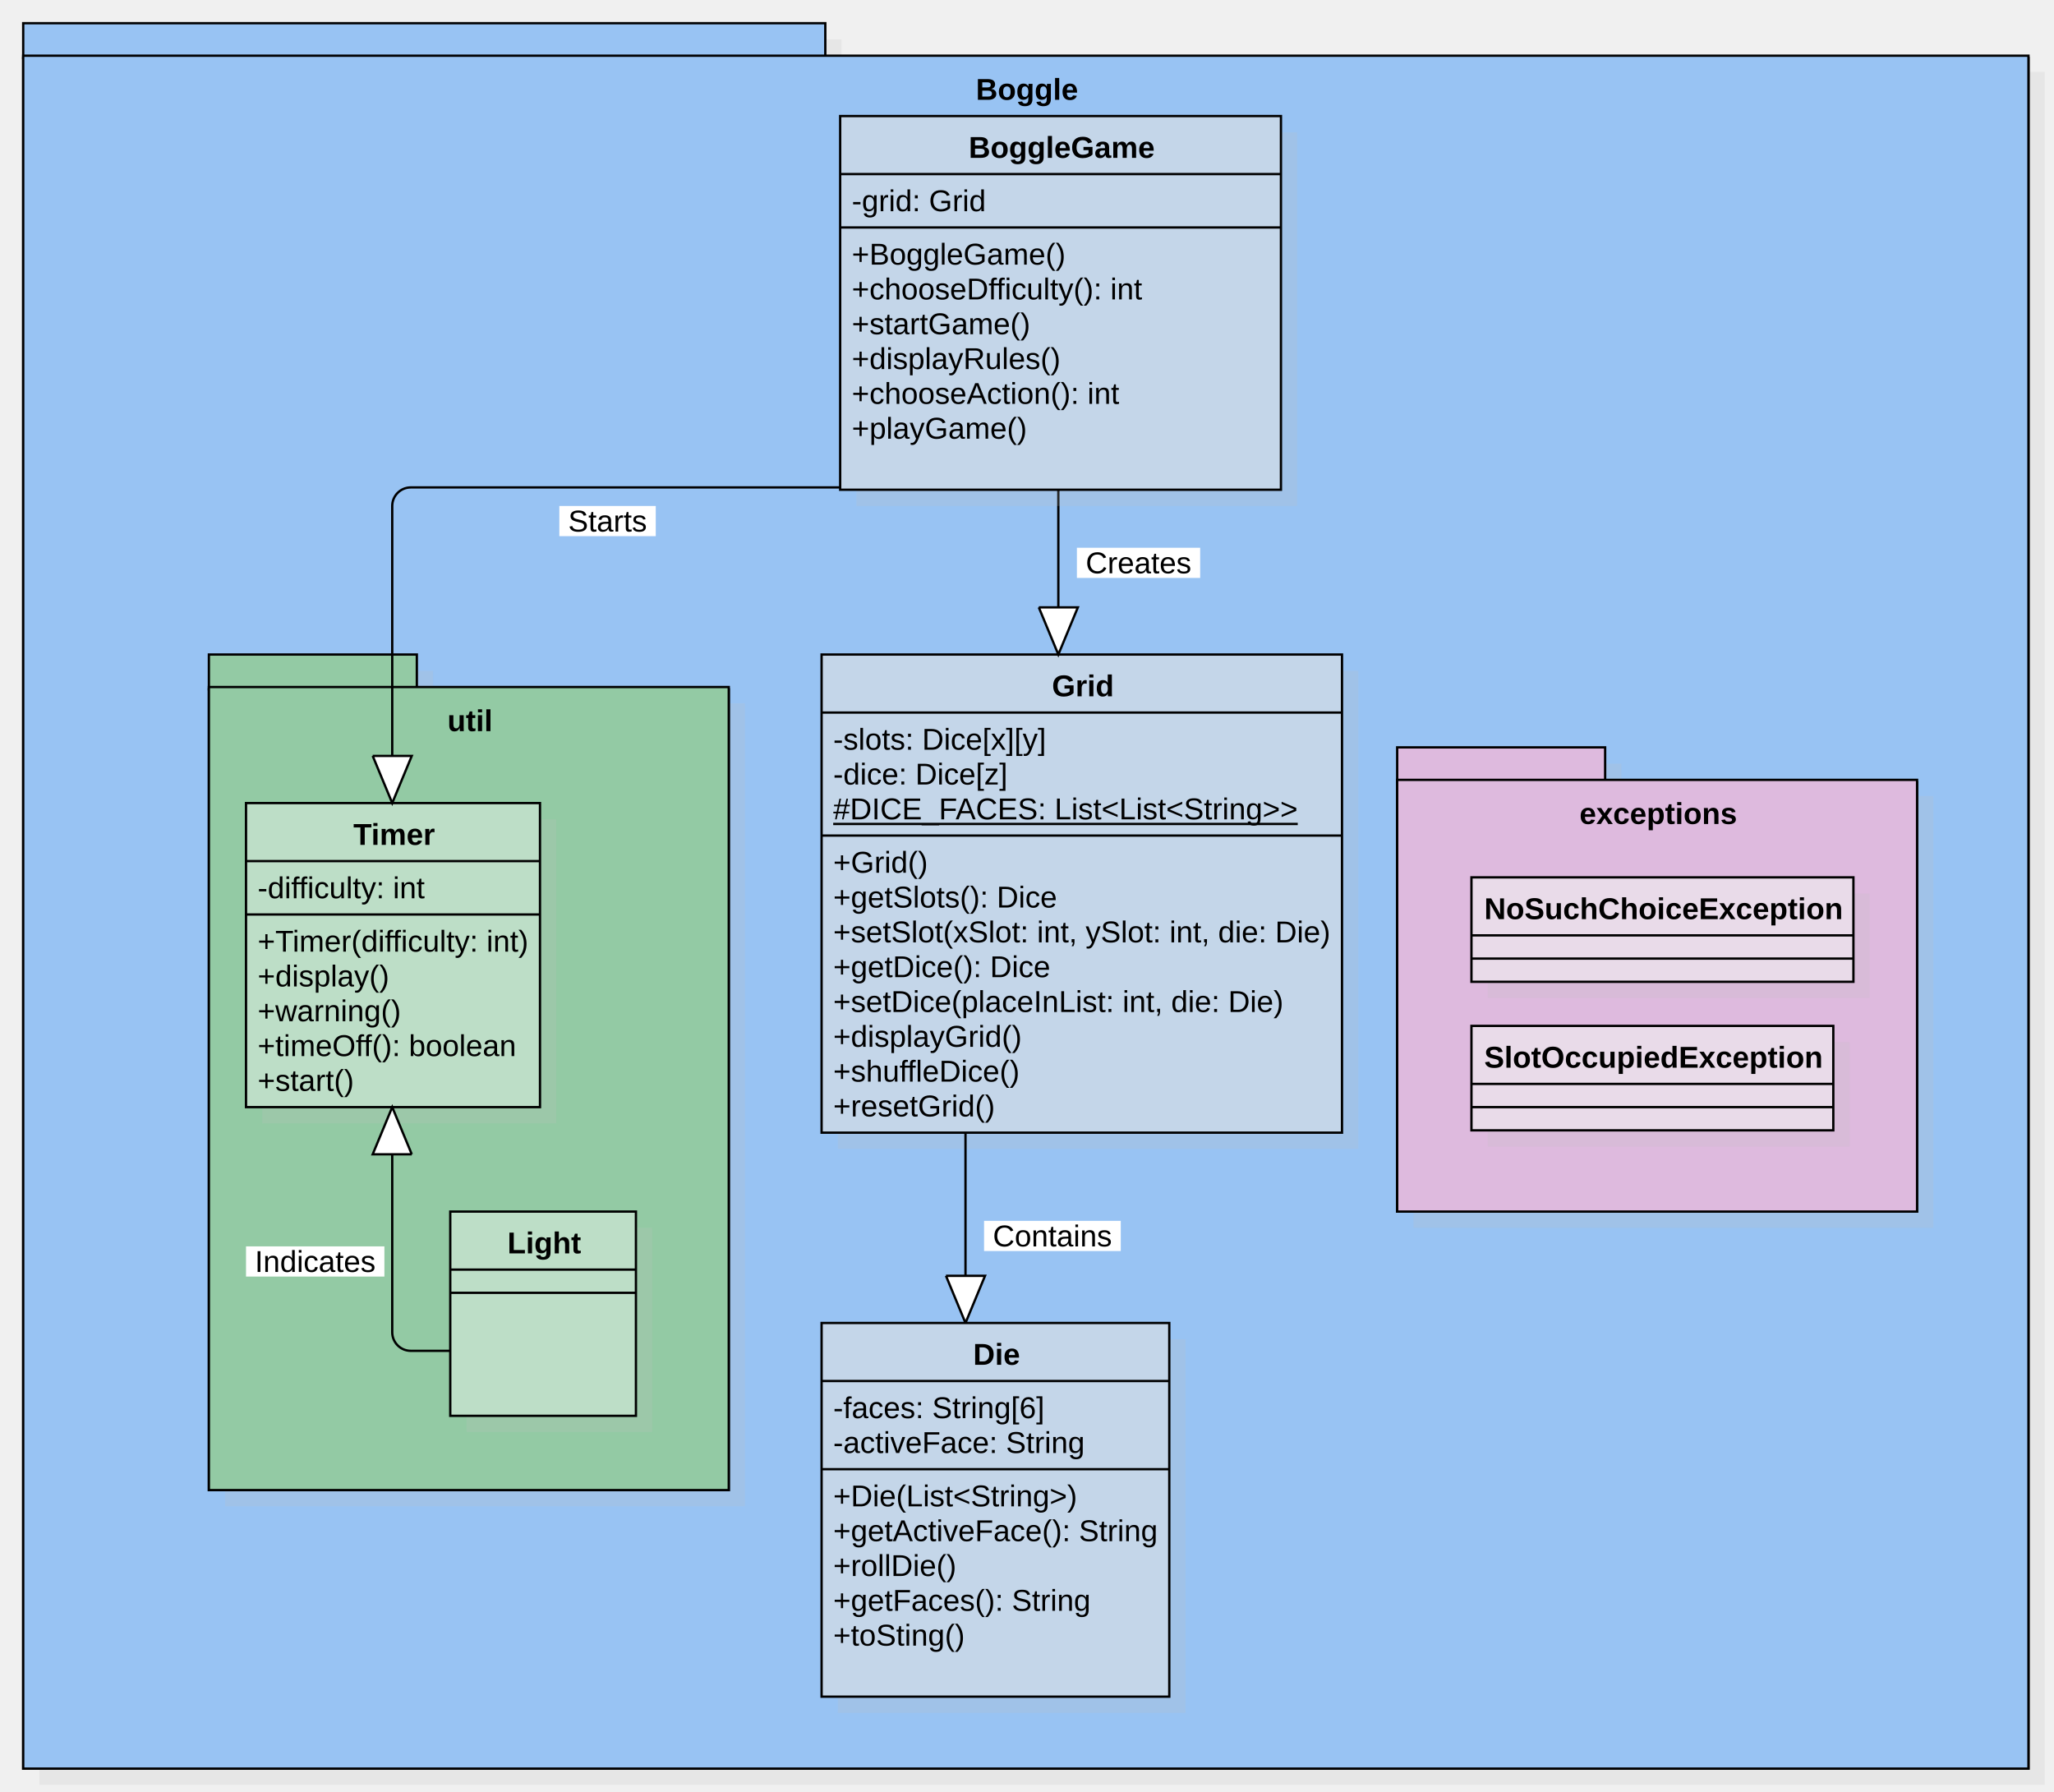
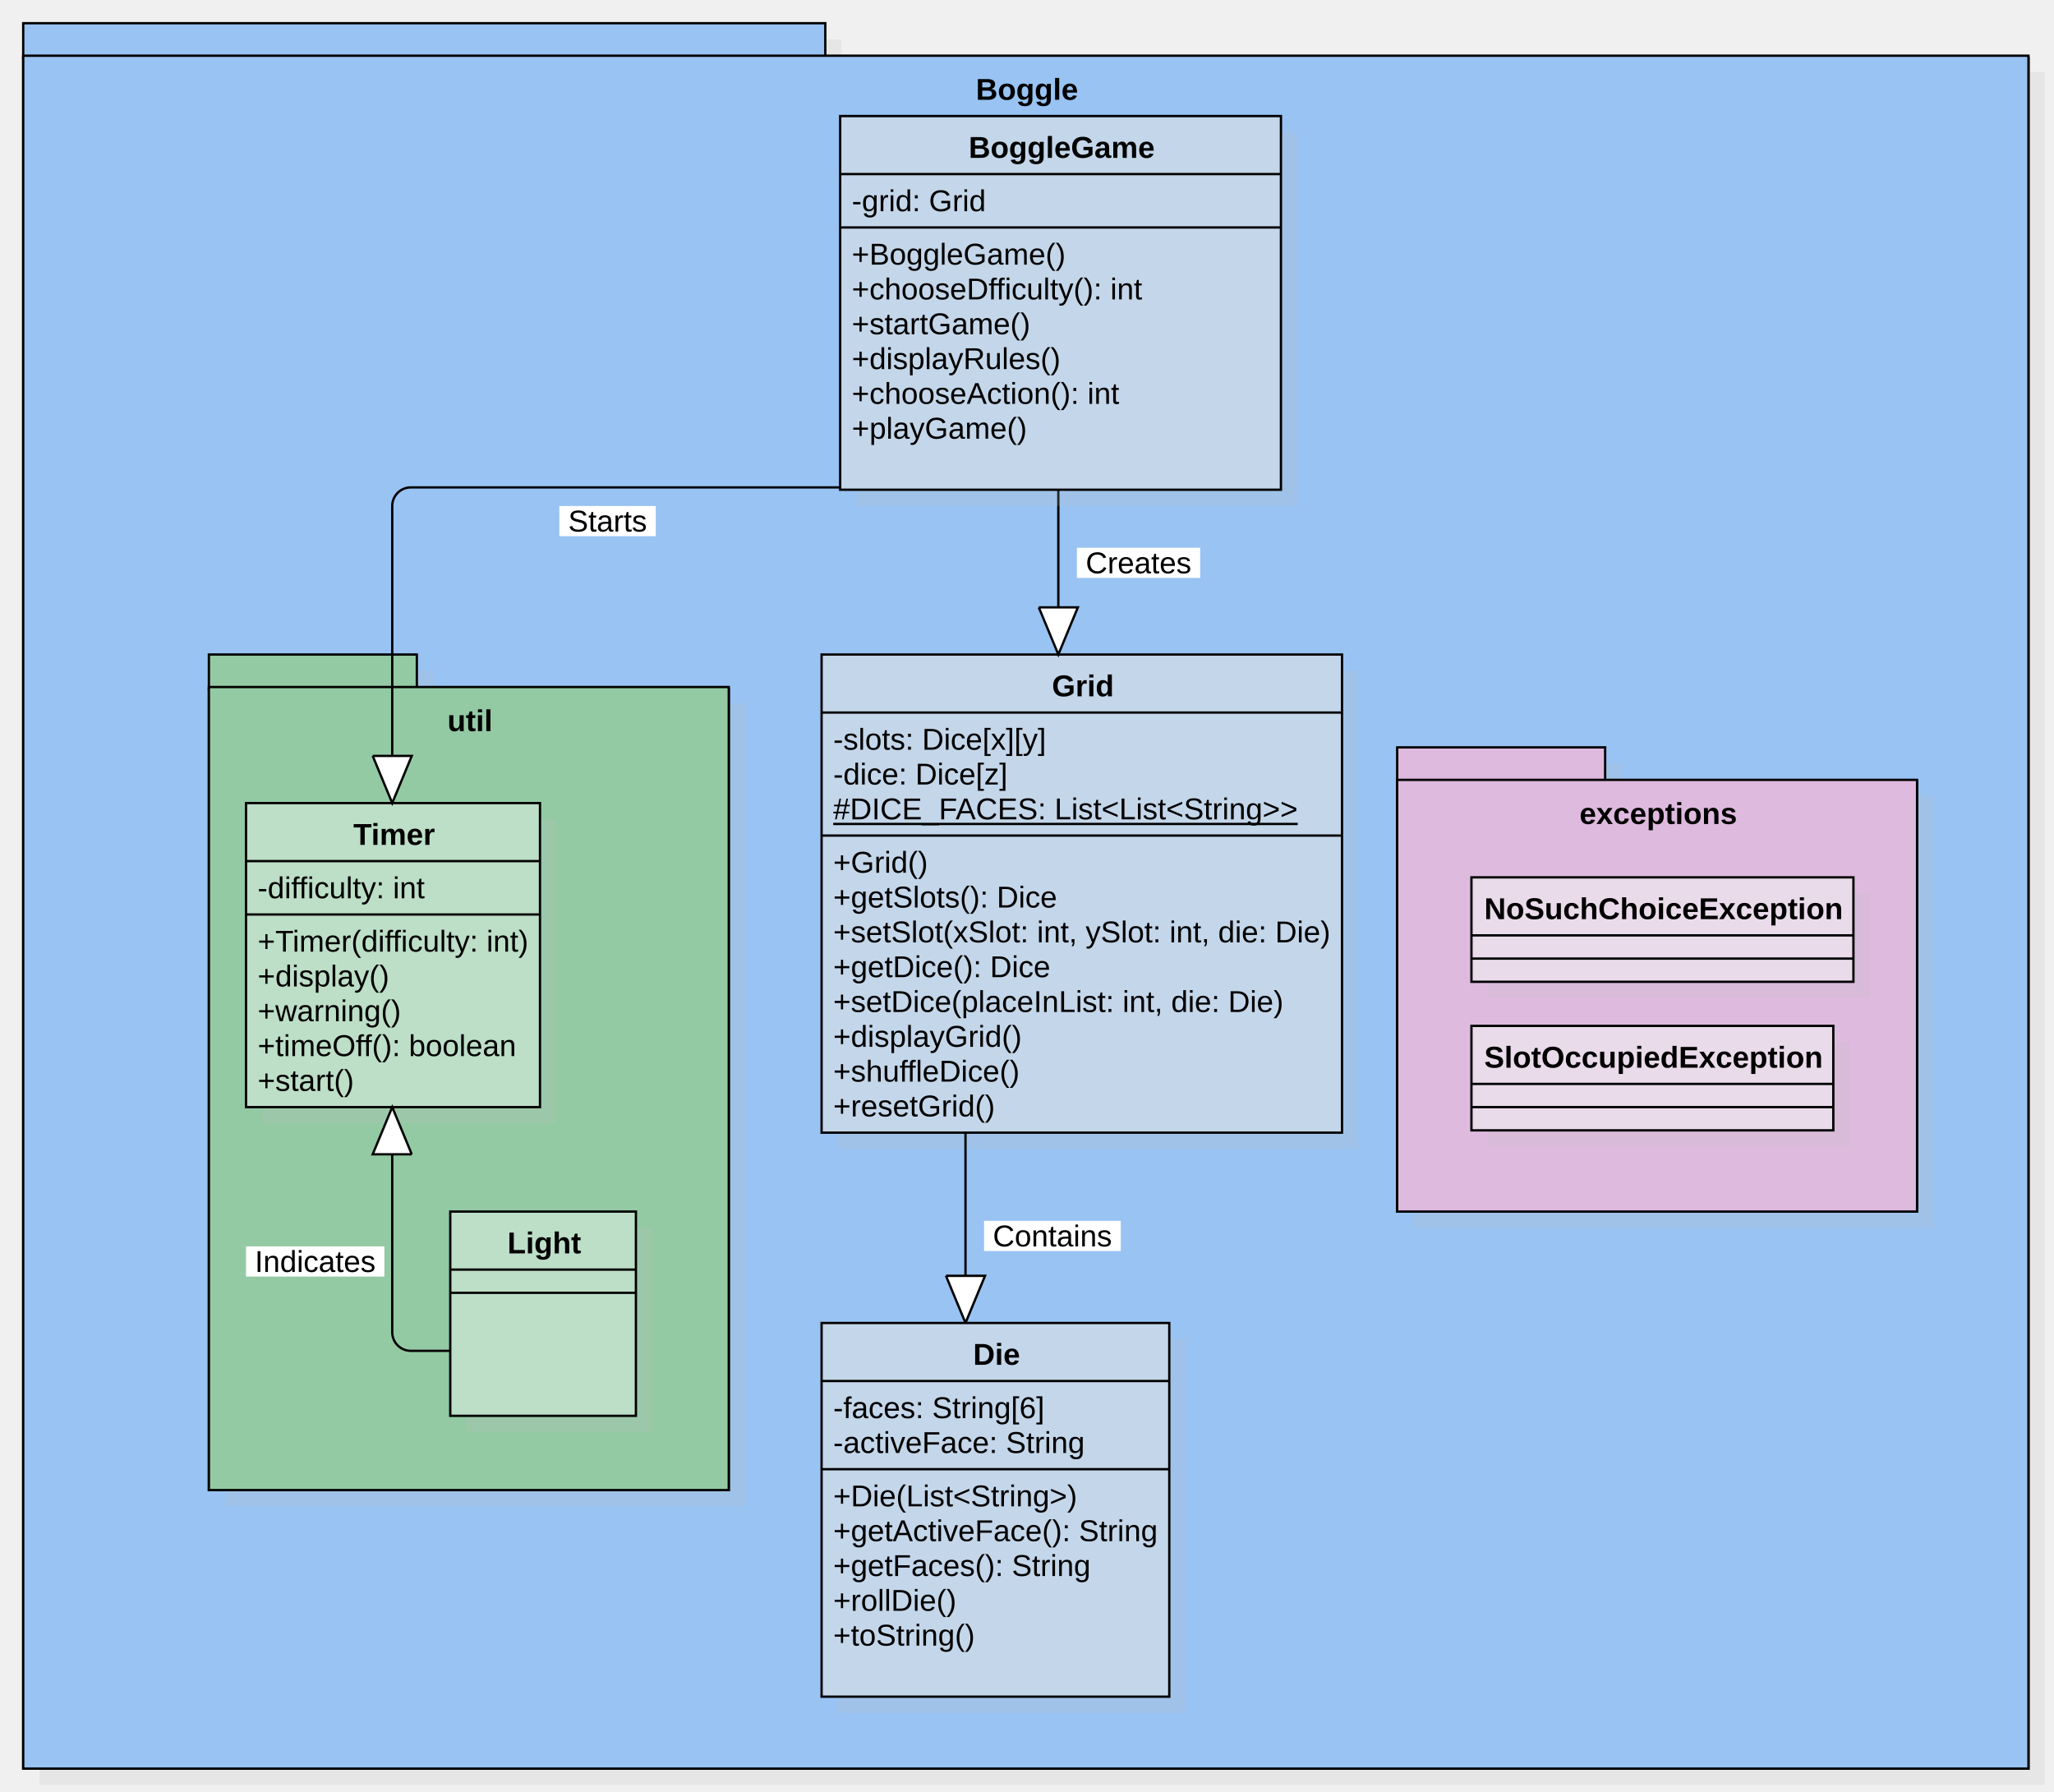
<svg xmlns="http://www.w3.org/2000/svg" version="1.1" width="885" height="772">
  <defs />
  <g>
    <g>
      <rect fill="#C0C0C0" stroke="none" x="207" y="87" width="345.6" height="15" transform="matrix(1 0 0 1 -190 -70)" fill-opacity="0.2" />
    </g>
    <g>
      <rect fill="#C0C0C0" stroke="none" x="207" y="101" width="864" height="738" transform="matrix(1 0 0 1 -190 -70)" fill-opacity="0.2" />
    </g>
    <g>
      <rect fill="#98C3F3" stroke="none" x="200" y="95" width="864" height="737" transform="matrix(1 0 0 1 -190 -70)" />
    </g>
    <g>
      <path fill="none" stroke="#000000" paint-order="fill stroke markers" d=" M 10 25 L 874 25 L 874 762 L 10 762 L 10 25 Z Z" stroke-miterlimit="10" stroke-dasharray="" />
    </g>
    <g>
      <rect fill="#98C3F3" stroke="none" x="200" y="80" width="345.6" height="15" transform="matrix(1 0 0 1 -190 -70)" />
    </g>
    <g>
      <path fill="none" stroke="#000000" paint-order="fill stroke markers" d=" M 10 10 L 355.6 10 L 355.6 25 L 10 25 L 10 10 Z Z" stroke-miterlimit="10" stroke-dasharray="" />
    </g>
    <g>
      <rect fill="#98C3F3" stroke="none" x="200" y="94" width="864" height="738" transform="matrix(1 0 0 1 -190 -70)" />
    </g>
    <g>
      <path fill="none" stroke="#000000" paint-order="fill stroke markers" d=" M 10 24 L 874 24 L 874 762 L 10 762 L 10 24 Z Z" stroke-miterlimit="10" stroke-dasharray="" />
    </g>
    <g>
      <g>
        <path fill="none" stroke="none" />
        <text fill="#000000" stroke="none" font-family="Arial" font-size="13px" font-style="normal" font-weight="bold" text-decoration="undefined" x="632.5" y="108.5" text-anchor="middle" dominant-baseline="central" transform="matrix(1 0 0 1 -190 -70)">Boggle</text>
      </g>
    </g>
    <g>
      <rect fill="#C0C0C0" stroke="none" x="799" y="399" width="89.6" height="15" transform="matrix(1 0 0 1 -190 -70)" fill-opacity="0.2" />
    </g>
    <g>
      <rect fill="#C0C0C0" stroke="none" x="799" y="413" width="224" height="186" transform="matrix(1 0 0 1 -190 -70)" fill-opacity="0.2" />
    </g>
    <g>
      <rect fill="#DEBADE" stroke="none" x="792" y="407" width="224" height="185" transform="matrix(1 0 0 1 -190 -70)" />
    </g>
    <g>
      <path fill="none" stroke="#000000" paint-order="fill stroke markers" d=" M 602 337 L 826 337 L 826 522 L 602 522 L 602 337 Z Z" stroke-miterlimit="10" stroke-dasharray="" />
    </g>
    <g>
      <rect fill="#DEBADE" stroke="none" x="792" y="392" width="89.6" height="15" transform="matrix(1 0 0 1 -190 -70)" />
    </g>
    <g>
      <path fill="none" stroke="#000000" paint-order="fill stroke markers" d=" M 602 322 L 691.6 322 L 691.6 337 L 602 337 L 602 322 Z Z" stroke-miterlimit="10" stroke-dasharray="" />
    </g>
    <g>
      <rect fill="#DEBADE" stroke="none" x="792" y="406" width="224" height="186" transform="matrix(1 0 0 1 -190 -70)" />
    </g>
    <g>
      <path fill="none" stroke="#000000" paint-order="fill stroke markers" d=" M 602 336 L 826 336 L 826 522 L 602 522 L 602 336 Z Z" stroke-miterlimit="10" stroke-dasharray="" />
    </g>
    <g>
      <g>
        <path fill="none" stroke="none" />
        <text fill="#000000" stroke="none" font-family="Arial" font-size="13px" font-style="normal" font-weight="bold" text-decoration="undefined" x="904.5" y="420.5" text-anchor="middle" dominant-baseline="central" transform="matrix(1 0 0 1 -190 -70)">exceptions</text>
      </g>
    </g>
    <g>
      <rect fill="#C0C0C0" stroke="none" x="287" y="359" width="89.6" height="15" transform="matrix(1 0 0 1 -190 -70)" fill-opacity="0.2" />
    </g>
    <g>
      <rect fill="#C0C0C0" stroke="none" x="287" y="373" width="224" height="346" transform="matrix(1 0 0 1 -190 -70)" fill-opacity="0.2" />
    </g>
    <g>
      <rect fill="#93CAA4" stroke="none" x="280" y="367" width="224" height="345" transform="matrix(1 0 0 1 -190 -70)" />
    </g>
    <g>
      <path fill="none" stroke="#000000" paint-order="fill stroke markers" d=" M 90 297 L 314 297 L 314 642 L 90 642 L 90 297 Z Z" stroke-miterlimit="10" stroke-dasharray="" />
    </g>
    <g>
      <rect fill="#93CAA4" stroke="none" x="280" y="352" width="89.6" height="15" transform="matrix(1 0 0 1 -190 -70)" />
    </g>
    <g>
      <path fill="none" stroke="#000000" paint-order="fill stroke markers" d=" M 90 282 L 179.6 282 L 179.6 297 L 90 297 L 90 282 Z Z" stroke-miterlimit="10" stroke-dasharray="" />
    </g>
    <g>
      <rect fill="#93CAA4" stroke="none" x="280" y="366" width="224" height="346" transform="matrix(1 0 0 1 -190 -70)" />
    </g>
    <g>
      <path fill="none" stroke="#000000" paint-order="fill stroke markers" d=" M 90 296 L 314 296 L 314 642 L 90 642 L 90 296 Z Z" stroke-miterlimit="10" stroke-dasharray="" />
    </g>
    <g>
      <g>
        <path fill="none" stroke="none" />
        <text fill="#000000" stroke="none" font-family="Arial" font-size="13px" font-style="normal" font-weight="bold" text-decoration="undefined" x="392.5" y="380.5" text-anchor="middle" dominant-baseline="central" transform="matrix(1 0 0 1 -190 -70)">util</text>
      </g>
    </g>
    <g>
      <rect fill="#C0C0C0" stroke="none" x="831" y="455" width="164.578" height="45" transform="matrix(1 0 0 1 -190 -70)" fill-opacity="0.2" />
    </g>
    <g>
      <rect fill="#E9DBE9" stroke="none" x="824" y="448" width="164.578" height="45" transform="matrix(1 0 0 1 -190 -70)" />
    </g>
    <g>
      <path fill="none" stroke="#000000" paint-order="fill stroke markers" d=" M 634 378 L 798.578 378 L 798.578 423 L 634 423 L 634 378 Z Z" stroke-miterlimit="10" stroke-dasharray="" />
    </g>
    <g>
      <path fill="none" stroke="#000000" paint-order="fill stroke markers" d=" M 634 403 L 798.578 403" stroke-miterlimit="10" stroke-dasharray="" />
    </g>
    <g>
      <path fill="none" stroke="#000000" paint-order="fill stroke markers" d=" M 634 413 L 798.578 413" stroke-miterlimit="10" stroke-dasharray="" />
    </g>
    <g>
      <g>
        <path fill="none" stroke="none" />
        <text fill="#000000" stroke="none" font-family="Arial" font-size="13px" font-style="normal" font-weight="bold" text-decoration="undefined" x="906.789" y="461.5" text-anchor="middle" dominant-baseline="central" transform="matrix(1 0 0 1 -190 -70)">NoSuchChoiceException</text>
      </g>
    </g>
    <g>
      <rect fill="#C0C0C0" stroke="none" x="831" y="519" width="155.914" height="45" transform="matrix(1 0 0 1 -190 -70)" fill-opacity="0.2" />
    </g>
    <g>
      <rect fill="#E9DBE9" stroke="none" x="824" y="512" width="155.914" height="45" transform="matrix(1 0 0 1 -190 -70)" />
    </g>
    <g>
      <path fill="none" stroke="#000000" paint-order="fill stroke markers" d=" M 634 442 L 789.914 442 L 789.914 487 L 634 487 L 634 442 Z Z" stroke-miterlimit="10" stroke-dasharray="" />
    </g>
    <g>
      <path fill="none" stroke="#000000" paint-order="fill stroke markers" d=" M 634 467 L 789.914 467" stroke-miterlimit="10" stroke-dasharray="" />
    </g>
    <g>
      <path fill="none" stroke="#000000" paint-order="fill stroke markers" d=" M 634 477 L 789.914 477" stroke-miterlimit="10" stroke-dasharray="" />
    </g>
    <g>
      <g>
        <path fill="none" stroke="none" />
        <text fill="#000000" stroke="none" font-family="Arial" font-size="13px" font-style="normal" font-weight="bold" text-decoration="undefined" x="902.457" y="525.5" text-anchor="middle" dominant-baseline="central" transform="matrix(1 0 0 1 -190 -70)">SlotOccupiedException</text>
      </g>
    </g>
    <g>
      <rect fill="#C0C0C0" stroke="none" x="303" y="423" width="126.664" height="131" transform="matrix(1 0 0 1 -190 -70)" fill-opacity="0.2" />
    </g>
    <g>
      <rect fill="#BDDEC7" stroke="none" x="296" y="416" width="126.664" height="131" transform="matrix(1 0 0 1 -190 -70)" />
    </g>
    <g>
      <path fill="none" stroke="#000000" paint-order="fill stroke markers" d=" M 106 346 L 232.664 346 L 232.664 477 L 106 477 L 106 346 Z Z" stroke-miterlimit="10" stroke-dasharray="" />
    </g>
    <g>
      <path fill="none" stroke="#000000" paint-order="fill stroke markers" d=" M 106 371 L 232.664 371" stroke-miterlimit="10" stroke-dasharray="" />
    </g>
    <g>
      <path fill="none" stroke="#000000" paint-order="fill stroke markers" d=" M 106 394 L 232.664 394" stroke-miterlimit="10" stroke-dasharray="" />
    </g>
    <g>
      <g>
        <path fill="none" stroke="none" />
        <text fill="#000000" stroke="none" font-family="Arial" font-size="13px" font-style="normal" font-weight="bold" text-decoration="undefined" x="359.832" y="429.5" text-anchor="middle" dominant-baseline="central" transform="matrix(1 0 0 1 -190 -70)">Timer</text>
      </g>
    </g>
    <g>
      <g>
        <path fill="none" stroke="none" />
        <text fill="#000000" stroke="none" font-family="Arial" font-size="13px" font-style="normal" font-weight="normal" text-decoration="undefined" x="301" y="452.5" text-anchor="start" dominant-baseline="central" transform="matrix(1 0 0 1 -190 -70)">-difficulty: int</text>
      </g>
    </g>
    <g>
      <g>
        <path fill="none" stroke="none" />
        <text fill="#000000" stroke="none" font-family="Arial" font-size="13px" font-style="normal" font-weight="normal" text-decoration="undefined" x="301" y="475.5" text-anchor="start" dominant-baseline="central" transform="matrix(1 0 0 1 -190 -70)">+Timer(difficulty: int)</text>
      </g>
    </g>
    <g>
      <g>
        <path fill="none" stroke="none" />
        <text fill="#000000" stroke="none" font-family="Arial" font-size="13px" font-style="normal" font-weight="normal" text-decoration="undefined" x="301" y="490.5" text-anchor="start" dominant-baseline="central" transform="matrix(1 0 0 1 -190 -70)">+display()</text>
      </g>
    </g>
    <g>
      <g>
        <path fill="none" stroke="none" />
        <text fill="#000000" stroke="none" font-family="Arial" font-size="13px" font-style="normal" font-weight="normal" text-decoration="undefined" x="301" y="505.5" text-anchor="start" dominant-baseline="central" transform="matrix(1 0 0 1 -190 -70)">+warning()</text>
      </g>
    </g>
    <g>
      <g>
        <path fill="none" stroke="none" />
        <text fill="#000000" stroke="none" font-family="Arial" font-size="13px" font-style="normal" font-weight="normal" text-decoration="undefined" x="301" y="520.5" text-anchor="start" dominant-baseline="central" transform="matrix(1 0 0 1 -190 -70)">+timeOff(): boolean</text>
      </g>
    </g>
    <g>
      <g>
        <path fill="none" stroke="none" />
        <text fill="#000000" stroke="none" font-family="Arial" font-size="13px" font-style="normal" font-weight="normal" text-decoration="undefined" x="301" y="535.5" text-anchor="start" dominant-baseline="central" transform="matrix(1 0 0 1 -190 -70)">+start()</text>
      </g>
    </g>
    <g>
      <rect fill="#C0C0C0" stroke="none" x="391" y="599" width="80" height="88" transform="matrix(1 0 0 1 -190 -70)" fill-opacity="0.2" />
    </g>
    <g>
      <rect fill="#BDDEC7" stroke="none" x="384" y="592" width="80" height="88" transform="matrix(1 0 0 1 -190 -70)" />
    </g>
    <g>
      <path fill="none" stroke="#000000" paint-order="fill stroke markers" d=" M 194 522 L 274 522 L 274 610 L 194 610 L 194 522 Z Z" stroke-miterlimit="10" stroke-dasharray="" />
    </g>
    <g>
      <path fill="none" stroke="#000000" paint-order="fill stroke markers" d=" M 194 547 L 274 547" stroke-miterlimit="10" stroke-dasharray="" />
    </g>
    <g>
      <path fill="none" stroke="#000000" paint-order="fill stroke markers" d=" M 194 557 L 274 557" stroke-miterlimit="10" stroke-dasharray="" />
    </g>
    <g>
      <g>
        <path fill="none" stroke="none" />
        <text fill="#000000" stroke="none" font-family="Arial" font-size="13px" font-style="normal" font-weight="bold" text-decoration="undefined" x="424.5" y="605.5" text-anchor="middle" dominant-baseline="central" transform="matrix(1 0 0 1 -190 -70)">Light</text>
      </g>
    </g>
    <g>
      <rect fill="#C0C0C0" stroke="none" x="551" y="359" width="224.227" height="206" transform="matrix(1 0 0 1 -190 -70)" fill-opacity="0.2" />
    </g>
    <g>
      <rect fill="#C4D6E9" stroke="none" x="544" y="352" width="224.227" height="206" transform="matrix(1 0 0 1 -190 -70)" />
    </g>
    <g>
      <path fill="none" stroke="#000000" paint-order="fill stroke markers" d=" M 354 282 L 578.227 282 L 578.227 488 L 354 488 L 354 282 Z Z" stroke-miterlimit="10" stroke-dasharray="" />
    </g>
    <g>
      <path fill="none" stroke="#000000" paint-order="fill stroke markers" d=" M 354 307 L 578.227 307" stroke-miterlimit="10" stroke-dasharray="" />
    </g>
    <g>
      <path fill="none" stroke="#000000" paint-order="fill stroke markers" d=" M 354 360 L 578.227 360" stroke-miterlimit="10" stroke-dasharray="" />
    </g>
    <g>
      <g>
        <path fill="none" stroke="none" />
        <text fill="#000000" stroke="none" font-family="Arial" font-size="13px" font-style="normal" font-weight="bold" text-decoration="undefined" x="656.614" y="365.5" text-anchor="middle" dominant-baseline="central" transform="matrix(1 0 0 1 -190 -70)">Grid</text>
      </g>
    </g>
    <g>
      <g>
        <path fill="none" stroke="none" />
        <text fill="#000000" stroke="none" font-family="Arial" font-size="13px" font-style="normal" font-weight="normal" text-decoration="undefined" x="549" y="388.5" text-anchor="start" dominant-baseline="central" transform="matrix(1 0 0 1 -190 -70)">-slots: Dice[x][y]</text>
      </g>
    </g>
    <g>
      <g>
        <path fill="none" stroke="none" />
        <text fill="#000000" stroke="none" font-family="Arial" font-size="13px" font-style="normal" font-weight="normal" text-decoration="undefined" x="549" y="403.5" text-anchor="start" dominant-baseline="central" transform="matrix(1 0 0 1 -190 -70)">-dice: Dice[z]</text>
      </g>
    </g>
    <g>
      <g>
        <path fill="none" stroke="none" />
        <text fill="#000000" stroke="none" font-family="Arial" font-size="13px" font-style="normal" font-weight="normal" text-decoration="undefined" x="549" y="418.5" text-anchor="start" dominant-baseline="central" transform="matrix(1 0 0 1 -190 -70)">#DICE_FACES: List&lt;List&lt;String&gt;&gt;</text>
        <path fill="none" stroke="#000000" paint-order="fill stroke markers" d=" M 359 355 L 559.154 355" stroke-miterlimit="10" stroke-dasharray="" />
      </g>
    </g>
    <g>
      <g>
        <path fill="none" stroke="none" />
        <text fill="#000000" stroke="none" font-family="Arial" font-size="13px" font-style="normal" font-weight="normal" text-decoration="undefined" x="549" y="441.5" text-anchor="start" dominant-baseline="central" transform="matrix(1 0 0 1 -190 -70)">+Grid()</text>
      </g>
    </g>
    <g>
      <g>
        <path fill="none" stroke="none" />
        <text fill="#000000" stroke="none" font-family="Arial" font-size="13px" font-style="normal" font-weight="normal" text-decoration="undefined" x="549" y="456.5" text-anchor="start" dominant-baseline="central" transform="matrix(1 0 0 1 -190 -70)">+getSlots(): Dice</text>
      </g>
    </g>
    <g>
      <g>
        <path fill="none" stroke="none" />
        <text fill="#000000" stroke="none" font-family="Arial" font-size="13px" font-style="normal" font-weight="normal" text-decoration="undefined" x="549" y="471.5" text-anchor="start" dominant-baseline="central" transform="matrix(1 0 0 1 -190 -70)">+setSlot(xSlot: int, ySlot: int, die: Die)</text>
      </g>
    </g>
    <g>
      <g>
        <path fill="none" stroke="none" />
        <text fill="#000000" stroke="none" font-family="Arial" font-size="13px" font-style="normal" font-weight="normal" text-decoration="undefined" x="549" y="486.5" text-anchor="start" dominant-baseline="central" transform="matrix(1 0 0 1 -190 -70)">+getDice(): Dice</text>
      </g>
    </g>
    <g>
      <g>
        <path fill="none" stroke="none" />
        <text fill="#000000" stroke="none" font-family="Arial" font-size="13px" font-style="normal" font-weight="normal" text-decoration="undefined" x="549" y="501.5" text-anchor="start" dominant-baseline="central" transform="matrix(1 0 0 1 -190 -70)">+setDice(placeInList: int, die: Die)</text>
      </g>
    </g>
    <g>
      <g>
        <path fill="none" stroke="none" />
        <text fill="#000000" stroke="none" font-family="Arial" font-size="13px" font-style="normal" font-weight="normal" text-decoration="undefined" x="549" y="516.5" text-anchor="start" dominant-baseline="central" transform="matrix(1 0 0 1 -190 -70)">+displayGrid()</text>
      </g>
    </g>
    <g>
      <g>
        <path fill="none" stroke="none" />
        <text fill="#000000" stroke="none" font-family="Arial" font-size="13px" font-style="normal" font-weight="normal" text-decoration="undefined" x="549" y="531.5" text-anchor="start" dominant-baseline="central" transform="matrix(1 0 0 1 -190 -70)">+shuffleDice()</text>
      </g>
    </g>
    <g>
      <g>
        <path fill="none" stroke="none" />
        <text fill="#000000" stroke="none" font-family="Arial" font-size="13px" font-style="normal" font-weight="normal" text-decoration="undefined" x="549" y="546.5" text-anchor="start" dominant-baseline="central" transform="matrix(1 0 0 1 -190 -70)">+resetGrid()</text>
      </g>
    </g>
    <g>
      <path fill="none" stroke="#000000" paint-order="fill stroke markers" d=" M 416 488 L 416 570" stroke-miterlimit="10" stroke-dasharray="" />
    </g>
    <g>
      <path fill="#FFFFFF" stroke="none" paint-order="stroke fill markers" d=" M 407.581 549.675 L 416 570 L 424.419 549.675" />
    </g>
    <g>
      <path fill="none" stroke="#000000" paint-order="fill stroke markers" d=" M 407.581 549.675 L 416 570 L 424.419 549.675 L 407.581 549.675" stroke-miterlimit="10" stroke-dasharray="" />
    </g>
    <g>
      <rect fill="#ffffff" stroke="none" x="614" y="596" width="58.9" height="13" transform="matrix(1 0 0 1 -190 -70)" />
    </g>
    <g>
      <g>
        <path fill="none" stroke="none" />
        <text fill="#000000" stroke="none" font-family="Arial" font-size="13px" font-style="normal" font-weight="normal" text-decoration="undefined" x="643.45" y="602.5" text-anchor="middle" dominant-baseline="central" transform="matrix(1 0 0 1 -190 -70)">Contains</text>
      </g>
    </g>
    <g>
      <rect fill="#C0C0C0" stroke="none" x="551" y="647" width="149.807" height="161" transform="matrix(1 0 0 1 -190 -70)" fill-opacity="0.2" />
    </g>
    <g>
      <rect fill="#C4D6E9" stroke="none" x="544" y="640" width="149.807" height="161" transform="matrix(1 0 0 1 -190 -70)" />
    </g>
    <g>
      <path fill="none" stroke="#000000" paint-order="fill stroke markers" d=" M 354 570 L 503.807 570 L 503.807 731 L 354 731 L 354 570 Z Z" stroke-miterlimit="10" stroke-dasharray="" />
    </g>
    <g>
      <path fill="none" stroke="#000000" paint-order="fill stroke markers" d=" M 354 595 L 503.807 595" stroke-miterlimit="10" stroke-dasharray="" />
    </g>
    <g>
      <path fill="none" stroke="#000000" paint-order="fill stroke markers" d=" M 354 633 L 503.807 633" stroke-miterlimit="10" stroke-dasharray="" />
    </g>
    <g>
      <g>
        <path fill="none" stroke="none" />
        <text fill="#000000" stroke="none" font-family="Arial" font-size="13px" font-style="normal" font-weight="bold" text-decoration="undefined" x="619.404" y="653.5" text-anchor="middle" dominant-baseline="central" transform="matrix(1 0 0 1 -190 -70)">Die</text>
      </g>
    </g>
    <g>
      <g>
        <path fill="none" stroke="none" />
        <text fill="#000000" stroke="none" font-family="Arial" font-size="13px" font-style="normal" font-weight="normal" text-decoration="undefined" x="549" y="676.5" text-anchor="start" dominant-baseline="central" transform="matrix(1 0 0 1 -190 -70)">-faces: String[6]</text>
      </g>
    </g>
    <g>
      <g>
        <path fill="none" stroke="none" />
        <text fill="#000000" stroke="none" font-family="Arial" font-size="13px" font-style="normal" font-weight="normal" text-decoration="undefined" x="549" y="691.5" text-anchor="start" dominant-baseline="central" transform="matrix(1 0 0 1 -190 -70)">-activeFace: String</text>
      </g>
    </g>
    <g>
      <g>
        <path fill="none" stroke="none" />
        <text fill="#000000" stroke="none" font-family="Arial" font-size="13px" font-style="normal" font-weight="normal" text-decoration="undefined" x="549" y="714.5" text-anchor="start" dominant-baseline="central" transform="matrix(1 0 0 1 -190 -70)">+Die(List&lt;String&gt;)</text>
      </g>
    </g>
    <g>
      <g>
        <path fill="none" stroke="none" />
        <text fill="#000000" stroke="none" font-family="Arial" font-size="13px" font-style="normal" font-weight="normal" text-decoration="undefined" x="549" y="729.5" text-anchor="start" dominant-baseline="central" transform="matrix(1 0 0 1 -190 -70)">+getActiveFace(): String</text>
      </g>
    </g>
    <g>
      <g>
        <path fill="none" stroke="none" />
-         <text fill="#000000" stroke="none" font-family="Arial" font-size="13px" font-style="normal" font-weight="normal" text-decoration="undefined" x="549" y="744.5" text-anchor="start" dominant-baseline="central" transform="matrix(1 0 0 1 -190 -70)">+rollDie()</text>
-       </g>
-     </g>
-     <g>
-       <g>
-         <path fill="none" stroke="none" />
-         <text fill="#000000" stroke="none" font-family="Arial" font-size="13px" font-style="normal" font-weight="normal" text-decoration="undefined" x="549" y="759.5" text-anchor="start" dominant-baseline="central" transform="matrix(1 0 0 1 -190 -70)">+getFaces(): String</text>
-       </g>
-     </g>
-     <g>
-       <g>
-         <path fill="none" stroke="none" />
-         <text fill="#000000" stroke="none" font-family="Arial" font-size="13px" font-style="normal" font-weight="normal" text-decoration="undefined" x="549" y="774.5" text-anchor="start" dominant-baseline="central" transform="matrix(1 0 0 1 -190 -70)">+toSting()</text>
+         <text fill="#000000" stroke="none" font-family="Arial" font-size="13px" font-style="normal" font-weight="normal" text-decoration="undefined" x="549" y="744.5" text-anchor="start" dominant-baseline="central" transform="matrix(1 0 0 1 -190 -70)">+getFaces(): String</text>
+       </g>
+     </g>
+     <g>
+       <g>
+         <path fill="none" stroke="none" />
+         <text fill="#000000" stroke="none" font-family="Arial" font-size="13px" font-style="normal" font-weight="normal" text-decoration="undefined" x="549" y="759.5" text-anchor="start" dominant-baseline="central" transform="matrix(1 0 0 1 -190 -70)">+rollDie()</text>
+       </g>
+     </g>
+     <g>
+       <g>
+         <path fill="none" stroke="none" />
+         <text fill="#000000" stroke="none" font-family="Arial" font-size="13px" font-style="normal" font-weight="normal" text-decoration="undefined" x="549" y="774.5" text-anchor="start" dominant-baseline="central" transform="matrix(1 0 0 1 -190 -70)">+toString()</text>
      </g>
    </g>
    <g>
      <path fill="none" stroke="#000000" paint-order="fill stroke markers" d=" M 456 211 L 456 282" stroke-miterlimit="10" stroke-dasharray="" />
    </g>
    <g>
      <path fill="#FFFFFF" stroke="none" paint-order="stroke fill markers" d=" M 447.581 261.675 L 456 282 L 464.419 261.675" />
    </g>
    <g>
      <path fill="none" stroke="#000000" paint-order="fill stroke markers" d=" M 447.581 261.675 L 456 282 L 464.419 261.675 L 447.581 261.675" stroke-miterlimit="10" stroke-dasharray="" />
    </g>
    <g>
      <rect fill="#ffffff" stroke="none" x="654" y="306" width="53.111" height="13" transform="matrix(1 0 0 1 -190 -70)" />
    </g>
    <g>
      <g>
        <path fill="none" stroke="none" />
        <text fill="#000000" stroke="none" font-family="Arial" font-size="13px" font-style="normal" font-weight="normal" text-decoration="undefined" x="680.555" y="312.5" text-anchor="middle" dominant-baseline="central" transform="matrix(1 0 0 1 -190 -70)">Creates</text>
      </g>
    </g>
    <g>
      <rect fill="#C0C0C0" stroke="none" x="559" y="127" width="189.918" height="161" transform="matrix(1 0 0 1 -190 -70)" fill-opacity="0.2" />
    </g>
    <g>
      <rect fill="#C4D6E9" stroke="none" x="552" y="120" width="189.918" height="161" transform="matrix(1 0 0 1 -190 -70)" />
    </g>
    <g>
      <path fill="none" stroke="#000000" paint-order="fill stroke markers" d=" M 362 50 L 551.918 50 L 551.918 211 L 362 211 L 362 50 Z Z" stroke-miterlimit="10" stroke-dasharray="" />
    </g>
    <g>
      <path fill="none" stroke="#000000" paint-order="fill stroke markers" d=" M 362 75 L 551.918 75" stroke-miterlimit="10" stroke-dasharray="" />
    </g>
    <g>
      <path fill="none" stroke="#000000" paint-order="fill stroke markers" d=" M 362 98 L 551.918 98" stroke-miterlimit="10" stroke-dasharray="" />
    </g>
    <g>
      <g>
        <path fill="none" stroke="none" />
        <text fill="#000000" stroke="none" font-family="Arial" font-size="13px" font-style="normal" font-weight="bold" text-decoration="undefined" x="647.459" y="133.5" text-anchor="middle" dominant-baseline="central" transform="matrix(1 0 0 1 -190 -70)">BoggleGame</text>
      </g>
    </g>
    <g>
      <g>
        <path fill="none" stroke="none" />
        <text fill="#000000" stroke="none" font-family="Arial" font-size="13px" font-style="normal" font-weight="normal" text-decoration="undefined" x="557" y="156.5" text-anchor="start" dominant-baseline="central" transform="matrix(1 0 0 1 -190 -70)">-grid: Grid</text>
      </g>
    </g>
    <g>
      <g>
        <path fill="none" stroke="none" />
        <text fill="#000000" stroke="none" font-family="Arial" font-size="13px" font-style="normal" font-weight="normal" text-decoration="undefined" x="557" y="179.5" text-anchor="start" dominant-baseline="central" transform="matrix(1 0 0 1 -190 -70)">+BoggleGame()</text>
      </g>
    </g>
    <g>
      <g>
        <path fill="none" stroke="none" />
        <text fill="#000000" stroke="none" font-family="Arial" font-size="13px" font-style="normal" font-weight="normal" text-decoration="undefined" x="557" y="194.5" text-anchor="start" dominant-baseline="central" transform="matrix(1 0 0 1 -190 -70)">+chooseDfficulty(): int</text>
      </g>
    </g>
    <g>
      <g>
        <path fill="none" stroke="none" />
        <text fill="#000000" stroke="none" font-family="Arial" font-size="13px" font-style="normal" font-weight="normal" text-decoration="undefined" x="557" y="209.5" text-anchor="start" dominant-baseline="central" transform="matrix(1 0 0 1 -190 -70)">+startGame()</text>
      </g>
    </g>
    <g>
      <g>
        <path fill="none" stroke="none" />
        <text fill="#000000" stroke="none" font-family="Arial" font-size="13px" font-style="normal" font-weight="normal" text-decoration="undefined" x="557" y="224.5" text-anchor="start" dominant-baseline="central" transform="matrix(1 0 0 1 -190 -70)">+displayRules()</text>
      </g>
    </g>
    <g>
      <g>
        <path fill="none" stroke="none" />
        <text fill="#000000" stroke="none" font-family="Arial" font-size="13px" font-style="normal" font-weight="normal" text-decoration="undefined" x="557" y="239.5" text-anchor="start" dominant-baseline="central" transform="matrix(1 0 0 1 -190 -70)">+chooseAction(): int</text>
      </g>
    </g>
    <g>
      <g>
        <path fill="none" stroke="none" />
        <text fill="#000000" stroke="none" font-family="Arial" font-size="13px" font-style="normal" font-weight="normal" text-decoration="undefined" x="557" y="254.5" text-anchor="start" dominant-baseline="central" transform="matrix(1 0 0 1 -190 -70)">+playGame()</text>
      </g>
    </g>
    <g>
      <path fill="none" stroke="#000000" paint-order="fill stroke markers" d=" M 362 210 L 177 210 L 177 210 A 8 8 0 0 0 169 218 L 169 346" stroke-miterlimit="10" stroke-dasharray="" />
    </g>
    <g>
      <path fill="#FFFFFF" stroke="none" paint-order="stroke fill markers" d=" M 160.581 325.675 L 169 346 L 177.419 325.675" />
    </g>
    <g>
      <path fill="none" stroke="#000000" paint-order="fill stroke markers" d=" M 160.581 325.675 L 169 346 L 177.419 325.675 L 160.581 325.675" stroke-miterlimit="10" stroke-dasharray="" />
    </g>
    <g>
      <rect fill="#ffffff" stroke="none" x="431" y="288" width="41.545" height="13" transform="matrix(1 0 0 1 -190 -70)" />
    </g>
    <g>
      <g>
        <path fill="none" stroke="none" />
        <text fill="#000000" stroke="none" font-family="Arial" font-size="13px" font-style="normal" font-weight="normal" text-decoration="undefined" x="451.773" y="294.5" text-anchor="middle" dominant-baseline="central" transform="matrix(1 0 0 1 -190 -70)">Starts</text>
      </g>
    </g>
    <g>
      <path fill="none" stroke="#000000" paint-order="fill stroke markers" d=" M 194 582 L 177 582 L 177 582 A 8 8 0 0 1 169 574 L 169 477" stroke-miterlimit="10" stroke-dasharray="" />
    </g>
    <g>
      <path fill="#FFFFFF" stroke="none" paint-order="stroke fill markers" d=" M 177.419 497.325 L 169 477 L 160.581 497.325" />
    </g>
    <g>
      <path fill="none" stroke="#000000" paint-order="fill stroke markers" d=" M 177.419 497.325 L 169 477 L 160.581 497.325 L 177.419 497.325" stroke-miterlimit="10" stroke-dasharray="" />
    </g>
    <g>
      <rect fill="#ffffff" stroke="none" x="296" y="607" width="59.624" height="13" transform="matrix(1 0 0 1 -190 -70)" />
    </g>
    <g>
      <g>
        <path fill="none" stroke="none" />
        <text fill="#000000" stroke="none" font-family="Arial" font-size="13px" font-style="normal" font-weight="normal" text-decoration="undefined" x="325.812" y="613.5" text-anchor="middle" dominant-baseline="central" transform="matrix(1 0 0 1 -190 -70)">Indicates</text>
      </g>
    </g>
  </g>
</svg>
